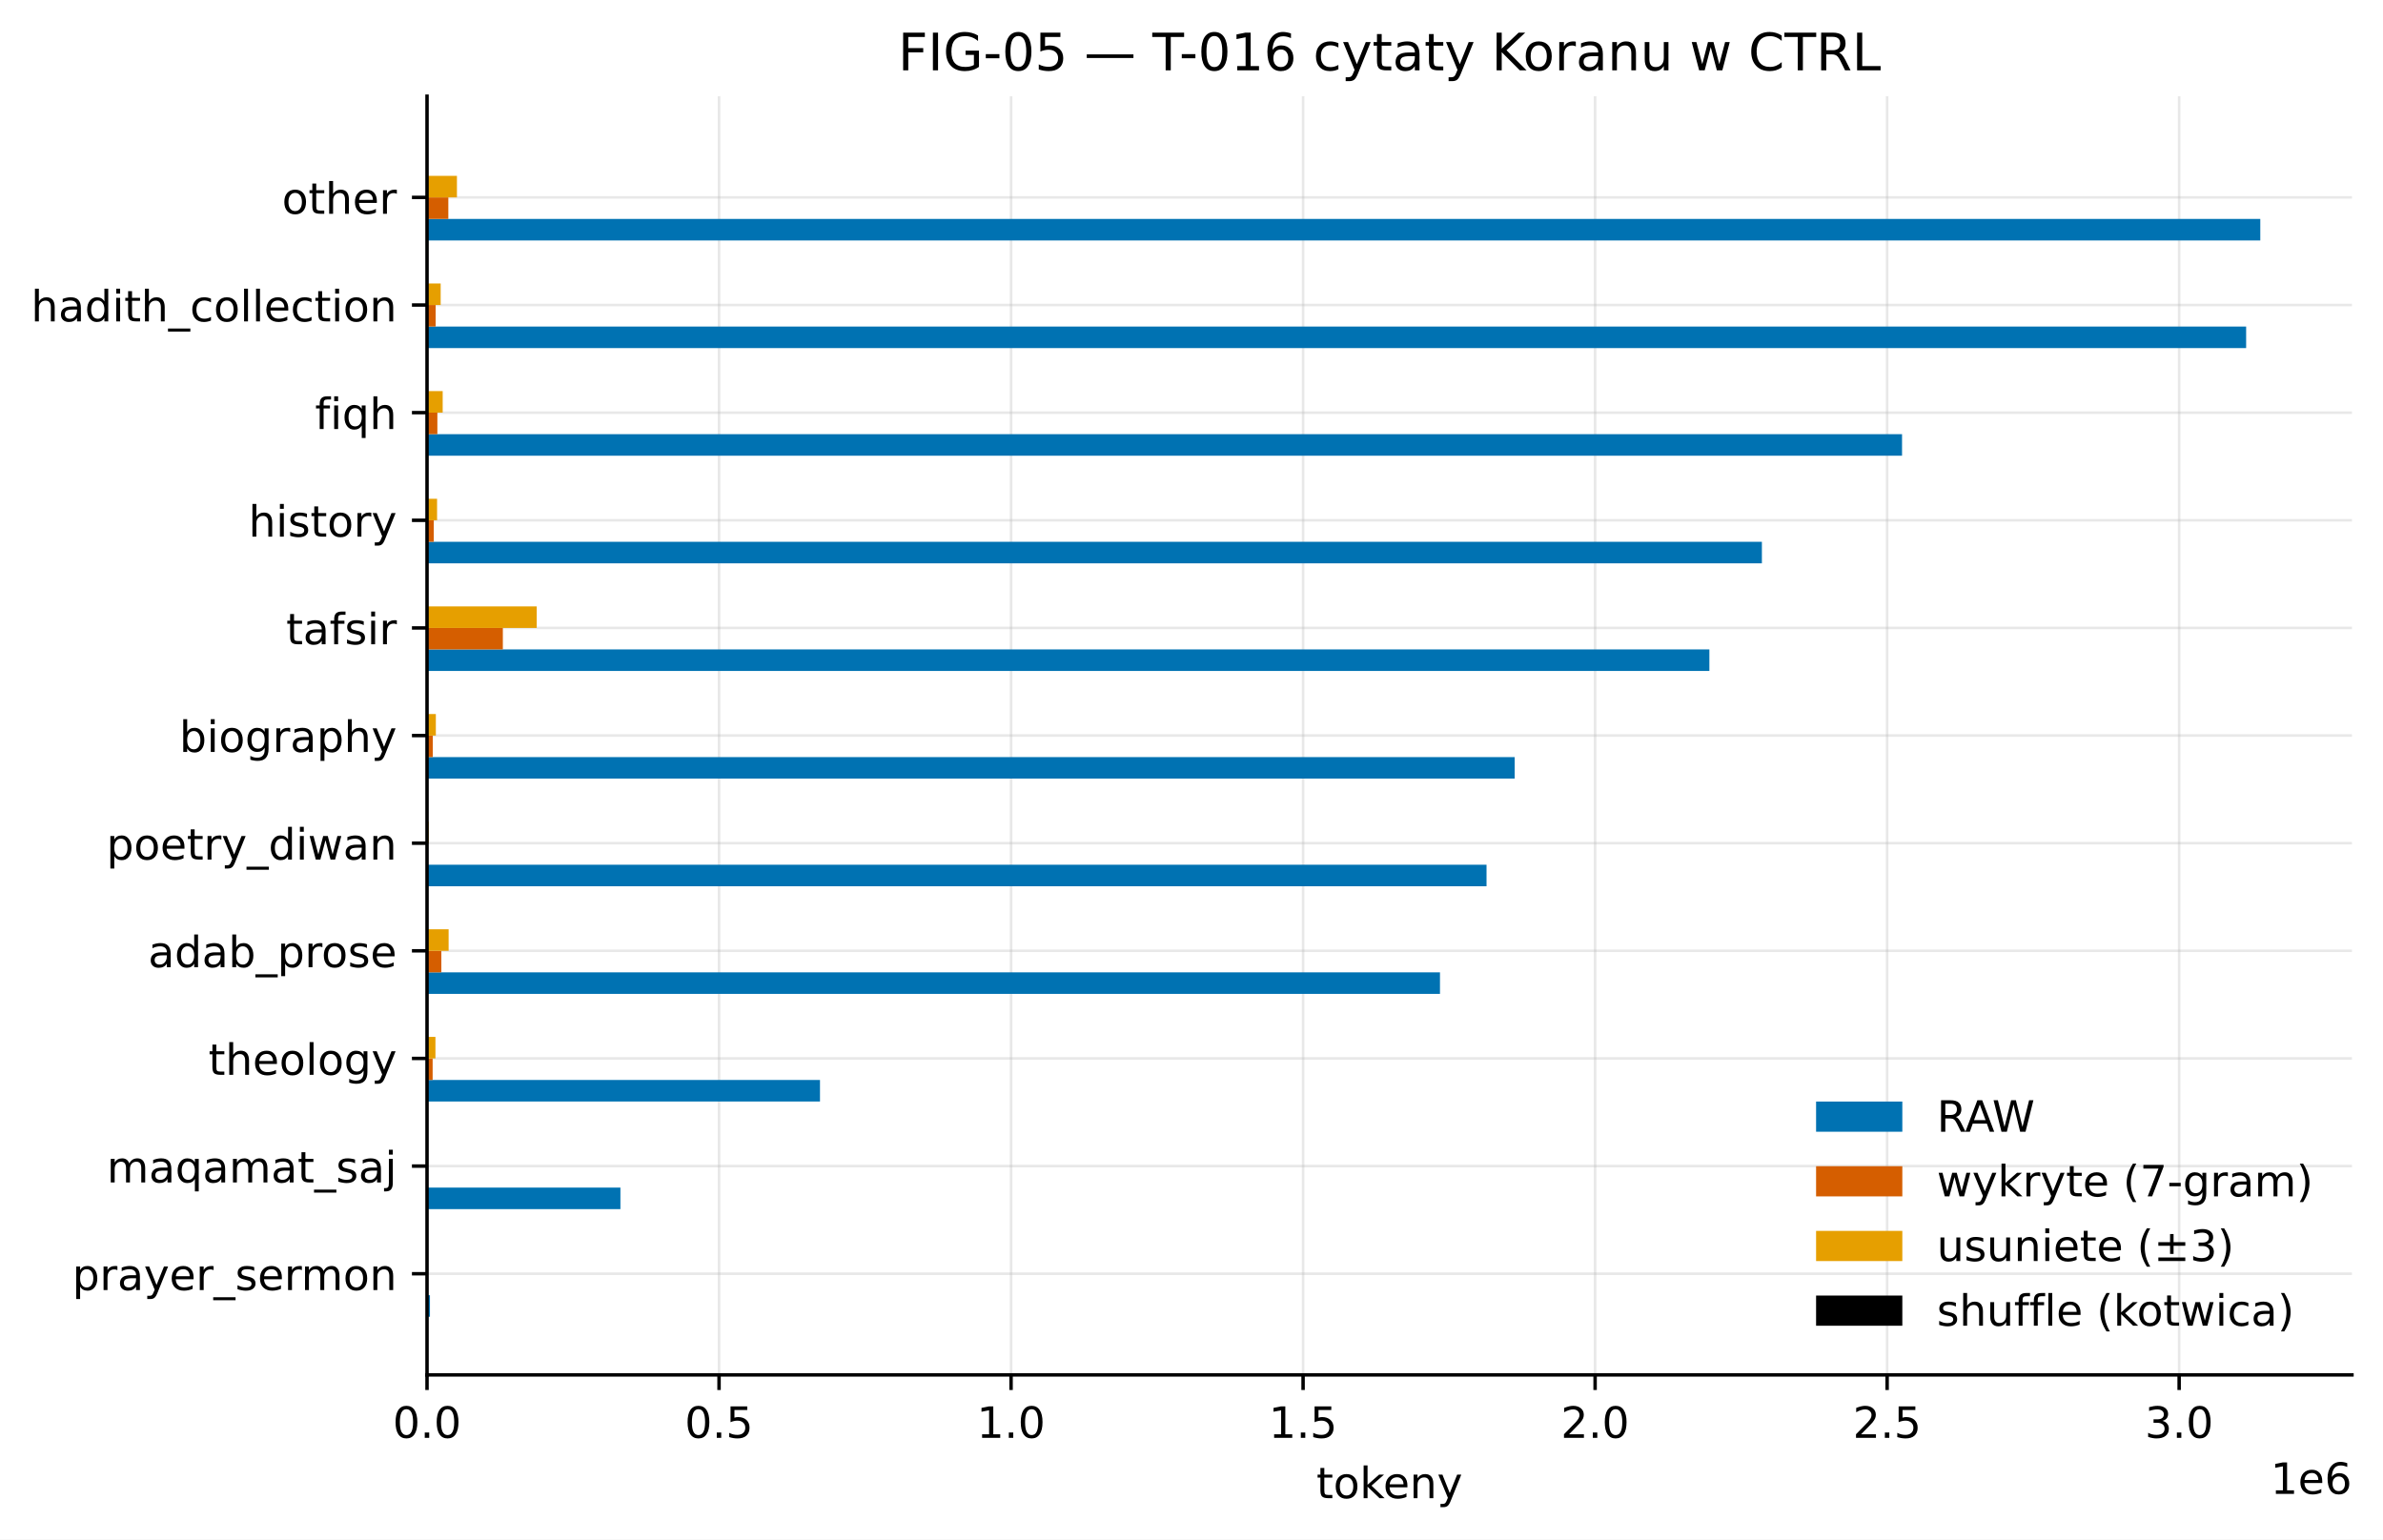
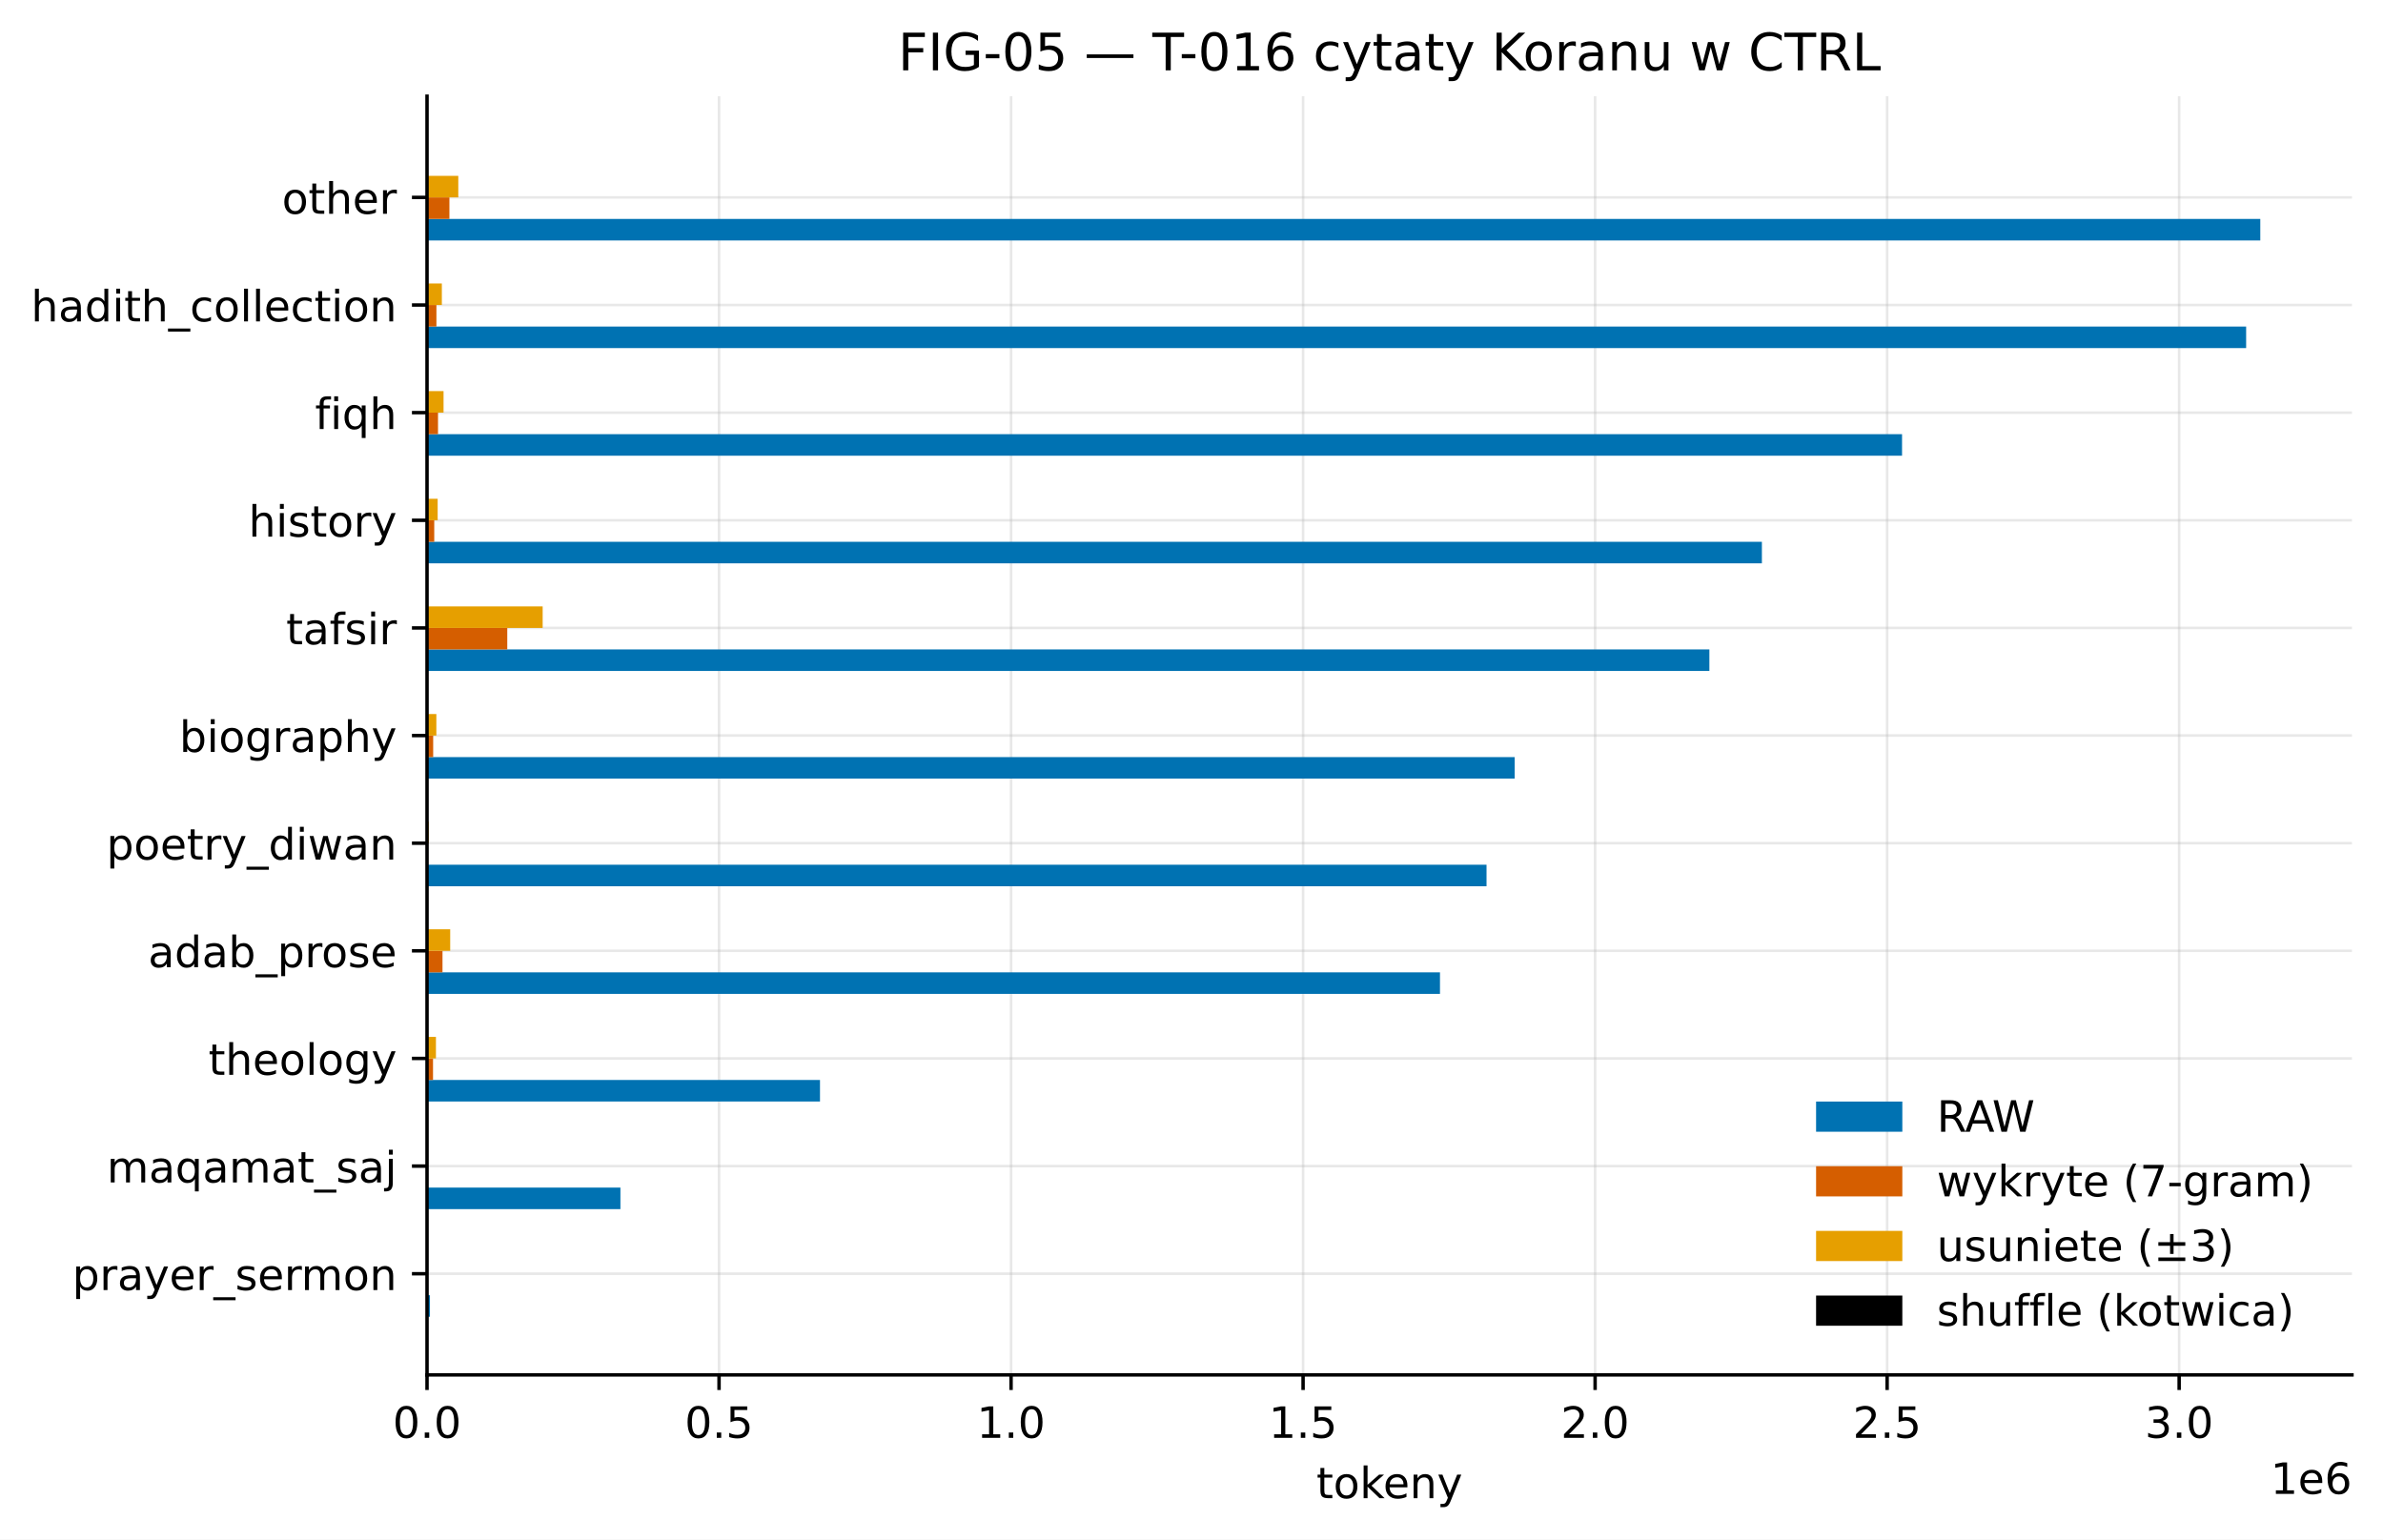
<svg xmlns="http://www.w3.org/2000/svg" xmlns:xlink="http://www.w3.org/1999/xlink" width="552.63pt" height="357.122pt" viewBox="0 0 552.63 357.122" version="1.1">
  <defs>
    <style type="text/css">*{stroke-linejoin: round; stroke-linecap: butt}</style>
  </defs>
  <g id="figure_1">
    <g id="patch_1">
      <path d="M 0 357.122  L 552.63 357.122  L 552.63 0  L 0 0  z " style="fill: #ffffff" />
    </g>
    <g id="axes_1">
      <g id="patch_2">
        <path d="M 99.03 318.921  L 545.43 318.921  L 545.43 22.317  L 99.03 22.317  z " style="fill: #ffffff" />
      </g>
      <g id="matplotlib.axis_1">
        <g id="xtick_1">
          <g id="line2d_1">
            <path d="M 99.03 318.921  L 99.03 22.317  " clip-path="url(#pb3bdd1b1f2)" style="fill: none; stroke: #b0b0b0; stroke-opacity: 0.3; stroke-width: 0.6; stroke-linecap: square" />
          </g>
          <g id="line2d_2">
            <defs>
              <path id="m97186c5697" d="M 0 0  L 0 3.5  " style="stroke: #000000; stroke-width: 0.8" />
            </defs>
            <g>
              <use xlink:href="#m97186c5697" x="99.03" y="318.921" style="stroke: #000000; stroke-width: 0.8" />
            </g>
          </g>
          <g id="text_1">
            <text style="font-size: 10px; font-family: 'DejaVu Sans', 'Bitstream Vera Sans', 'Computer Modern Sans Serif', 'Lucida Grande', 'Verdana', 'Geneva', 'Lucid', 'Arial', 'Helvetica', 'Avant Garde', sans-serif; text-anchor: middle" x="99.03" y="333.519" transform="rotate(-0 99.02969 333.5188)">0.0</text>
          </g>
        </g>
        <g id="xtick_2">
          <g id="line2d_3">
            <path d="M 166.75 318.921  L 166.75 22.317  " clip-path="url(#pb3bdd1b1f2)" style="fill: none; stroke: #b0b0b0; stroke-opacity: 0.3; stroke-width: 0.6; stroke-linecap: square" />
          </g>
          <g id="line2d_4">
            <g>
              <use xlink:href="#m97186c5697" x="166.75" y="318.921" style="stroke: #000000; stroke-width: 0.8" />
            </g>
          </g>
          <g id="text_2">
            <text style="font-size: 10px; font-family: 'DejaVu Sans', 'Bitstream Vera Sans', 'Computer Modern Sans Serif', 'Lucida Grande', 'Verdana', 'Geneva', 'Lucid', 'Arial', 'Helvetica', 'Avant Garde', sans-serif; text-anchor: middle" x="166.75" y="333.519" transform="rotate(-0 166.7505 333.5188)">0.5</text>
          </g>
        </g>
        <g id="xtick_3">
          <g id="line2d_5">
            <path d="M 234.471 318.921  L 234.471 22.317  " clip-path="url(#pb3bdd1b1f2)" style="fill: none; stroke: #b0b0b0; stroke-opacity: 0.3; stroke-width: 0.6; stroke-linecap: square" />
          </g>
          <g id="line2d_6">
            <g>
              <use xlink:href="#m97186c5697" x="234.471" y="318.921" style="stroke: #000000; stroke-width: 0.8" />
            </g>
          </g>
          <g id="text_3">
            <text style="font-size: 10px; font-family: 'DejaVu Sans', 'Bitstream Vera Sans', 'Computer Modern Sans Serif', 'Lucida Grande', 'Verdana', 'Geneva', 'Lucid', 'Arial', 'Helvetica', 'Avant Garde', sans-serif; text-anchor: middle" x="234.471" y="333.519" transform="rotate(-0 234.4712 333.5188)">1.0</text>
          </g>
        </g>
        <g id="xtick_4">
          <g id="line2d_7">
            <path d="M 302.192 318.921  L 302.192 22.317  " clip-path="url(#pb3bdd1b1f2)" style="fill: none; stroke: #b0b0b0; stroke-opacity: 0.3; stroke-width: 0.6; stroke-linecap: square" />
          </g>
          <g id="line2d_8">
            <g>
              <use xlink:href="#m97186c5697" x="302.192" y="318.921" style="stroke: #000000; stroke-width: 0.8" />
            </g>
          </g>
          <g id="text_4">
            <text style="font-size: 10px; font-family: 'DejaVu Sans', 'Bitstream Vera Sans', 'Computer Modern Sans Serif', 'Lucida Grande', 'Verdana', 'Geneva', 'Lucid', 'Arial', 'Helvetica', 'Avant Garde', sans-serif; text-anchor: middle" x="302.192" y="333.519" transform="rotate(-0 302.192 333.5188)">1.5</text>
          </g>
        </g>
        <g id="xtick_5">
          <g id="line2d_9">
            <path d="M 369.913 318.921  L 369.913 22.317  " clip-path="url(#pb3bdd1b1f2)" style="fill: none; stroke: #b0b0b0; stroke-opacity: 0.3; stroke-width: 0.6; stroke-linecap: square" />
          </g>
          <g id="line2d_10">
            <g>
              <use xlink:href="#m97186c5697" x="369.913" y="318.921" style="stroke: #000000; stroke-width: 0.8" />
            </g>
          </g>
          <g id="text_5">
            <text style="font-size: 10px; font-family: 'DejaVu Sans', 'Bitstream Vera Sans', 'Computer Modern Sans Serif', 'Lucida Grande', 'Verdana', 'Geneva', 'Lucid', 'Arial', 'Helvetica', 'Avant Garde', sans-serif; text-anchor: middle" x="369.913" y="333.519" transform="rotate(-0 369.9128 333.5188)">2.0</text>
          </g>
        </g>
        <g id="xtick_6">
          <g id="line2d_11">
            <path d="M 437.634 318.921  L 437.634 22.317  " clip-path="url(#pb3bdd1b1f2)" style="fill: none; stroke: #b0b0b0; stroke-opacity: 0.3; stroke-width: 0.6; stroke-linecap: square" />
          </g>
          <g id="line2d_12">
            <g>
              <use xlink:href="#m97186c5697" x="437.634" y="318.921" style="stroke: #000000; stroke-width: 0.8" />
            </g>
          </g>
          <g id="text_6">
            <text style="font-size: 10px; font-family: 'DejaVu Sans', 'Bitstream Vera Sans', 'Computer Modern Sans Serif', 'Lucida Grande', 'Verdana', 'Geneva', 'Lucid', 'Arial', 'Helvetica', 'Avant Garde', sans-serif; text-anchor: middle" x="437.634" y="333.519" transform="rotate(-0 437.6335 333.5188)">2.5</text>
          </g>
        </g>
        <g id="xtick_7">
          <g id="line2d_13">
            <path d="M 505.354 318.921  L 505.354 22.317  " clip-path="url(#pb3bdd1b1f2)" style="fill: none; stroke: #b0b0b0; stroke-opacity: 0.3; stroke-width: 0.6; stroke-linecap: square" />
          </g>
          <g id="line2d_14">
            <g>
              <use xlink:href="#m97186c5697" x="505.354" y="318.921" style="stroke: #000000; stroke-width: 0.8" />
            </g>
          </g>
          <g id="text_7">
            <text style="font-size: 10px; font-family: 'DejaVu Sans', 'Bitstream Vera Sans', 'Computer Modern Sans Serif', 'Lucida Grande', 'Verdana', 'Geneva', 'Lucid', 'Arial', 'Helvetica', 'Avant Garde', sans-serif; text-anchor: middle" x="505.354" y="333.519" transform="rotate(-0 505.3543 333.5188)">3.0</text>
          </g>
        </g>
        <g id="text_8">
          <text style="font-size: 10px; font-family: 'DejaVu Sans', 'Bitstream Vera Sans', 'Computer Modern Sans Serif', 'Lucida Grande', 'Verdana', 'Geneva', 'Lucid', 'Arial', 'Helvetica', 'Avant Garde', sans-serif; text-anchor: middle" x="322.23" y="347.52" transform="rotate(-0 322.2297 347.5196)">tokeny</text>
        </g>
        <g id="text_9">
          <text style="font-size: 10px; font-family: 'DejaVu Sans', 'Bitstream Vera Sans', 'Computer Modern Sans Serif', 'Lucida Grande', 'Verdana', 'Geneva', 'Lucid', 'Arial', 'Helvetica', 'Avant Garde', sans-serif; text-anchor: end" x="545.43" y="346.519" transform="rotate(-0 545.4297 346.5188)">1e6</text>
        </g>
      </g>
      <g id="matplotlib.axis_2">
        <g id="ytick_1">
          <g id="line2d_15">
            <path d="M 99.03 45.786  L 545.43 45.786  " clip-path="url(#pb3bdd1b1f2)" style="fill: none; stroke: #b0b0b0; stroke-opacity: 0.3; stroke-width: 0.6; stroke-linecap: square" />
          </g>
          <g id="line2d_16">
            <defs>
              <path id="mb89c957e19" d="M 0 0  L -3.5 0  " style="stroke: #000000; stroke-width: 0.8" />
            </defs>
            <g>
              <use xlink:href="#mb89c957e19" x="99.03" y="45.786" style="stroke: #000000; stroke-width: 0.8" />
            </g>
          </g>
          <g id="text_10">
            <text style="font-size: 10px; font-family: 'DejaVu Sans', 'Bitstream Vera Sans', 'Computer Modern Sans Serif', 'Lucida Grande', 'Verdana', 'Geneva', 'Lucid', 'Arial', 'Helvetica', 'Avant Garde', sans-serif; text-anchor: end" x="92.03" y="49.585" transform="rotate(-0 92.02969 49.58507)">other</text>
          </g>
        </g>
        <g id="ytick_2">
          <g id="line2d_17">
            <path d="M 99.03 70.753  L 545.43 70.753  " clip-path="url(#pb3bdd1b1f2)" style="fill: none; stroke: #b0b0b0; stroke-opacity: 0.3; stroke-width: 0.6; stroke-linecap: square" />
          </g>
          <g id="line2d_18">
            <g>
              <use xlink:href="#mb89c957e19" x="99.03" y="70.753" style="stroke: #000000; stroke-width: 0.8" />
            </g>
          </g>
          <g id="text_11">
            <text style="font-size: 10px; font-family: 'DejaVu Sans', 'Bitstream Vera Sans', 'Computer Modern Sans Serif', 'Lucida Grande', 'Verdana', 'Geneva', 'Lucid', 'Arial', 'Helvetica', 'Avant Garde', sans-serif; text-anchor: end" x="92.03" y="74.552" transform="rotate(-0 92.02969 74.55174)">hadith_collection</text>
          </g>
        </g>
        <g id="ytick_3">
          <g id="line2d_19">
            <path d="M 99.03 95.719  L 545.43 95.719  " clip-path="url(#pb3bdd1b1f2)" style="fill: none; stroke: #b0b0b0; stroke-opacity: 0.3; stroke-width: 0.6; stroke-linecap: square" />
          </g>
          <g id="line2d_20">
            <g>
              <use xlink:href="#mb89c957e19" x="99.03" y="95.719" style="stroke: #000000; stroke-width: 0.8" />
            </g>
          </g>
          <g id="text_12">
            <text style="font-size: 10px; font-family: 'DejaVu Sans', 'Bitstream Vera Sans', 'Computer Modern Sans Serif', 'Lucida Grande', 'Verdana', 'Geneva', 'Lucid', 'Arial', 'Helvetica', 'Avant Garde', sans-serif; text-anchor: end" x="92.03" y="99.518" transform="rotate(-0 92.02969 99.51841)">fiqh</text>
          </g>
        </g>
        <g id="ytick_4">
          <g id="line2d_21">
            <path d="M 99.03 120.686  L 545.43 120.686  " clip-path="url(#pb3bdd1b1f2)" style="fill: none; stroke: #b0b0b0; stroke-opacity: 0.3; stroke-width: 0.6; stroke-linecap: square" />
          </g>
          <g id="line2d_22">
            <g>
              <use xlink:href="#mb89c957e19" x="99.03" y="120.686" style="stroke: #000000; stroke-width: 0.8" />
            </g>
          </g>
          <g id="text_13">
            <text style="font-size: 10px; font-family: 'DejaVu Sans', 'Bitstream Vera Sans', 'Computer Modern Sans Serif', 'Lucida Grande', 'Verdana', 'Geneva', 'Lucid', 'Arial', 'Helvetica', 'Avant Garde', sans-serif; text-anchor: end" x="92.03" y="124.485" transform="rotate(-0 92.02969 124.4851)">history</text>
          </g>
        </g>
        <g id="ytick_5">
          <g id="line2d_23">
            <path d="M 99.03 145.653  L 545.43 145.653  " clip-path="url(#pb3bdd1b1f2)" style="fill: none; stroke: #b0b0b0; stroke-opacity: 0.3; stroke-width: 0.6; stroke-linecap: square" />
          </g>
          <g id="line2d_24">
            <g>
              <use xlink:href="#mb89c957e19" x="99.03" y="145.653" style="stroke: #000000; stroke-width: 0.8" />
            </g>
          </g>
          <g id="text_14">
            <text style="font-size: 10px; font-family: 'DejaVu Sans', 'Bitstream Vera Sans', 'Computer Modern Sans Serif', 'Lucida Grande', 'Verdana', 'Geneva', 'Lucid', 'Arial', 'Helvetica', 'Avant Garde', sans-serif; text-anchor: end" x="92.03" y="149.452" transform="rotate(-0 92.02969 149.4517)">tafsir</text>
          </g>
        </g>
        <g id="ytick_6">
          <g id="line2d_25">
            <path d="M 99.03 170.619  L 545.43 170.619  " clip-path="url(#pb3bdd1b1f2)" style="fill: none; stroke: #b0b0b0; stroke-opacity: 0.3; stroke-width: 0.6; stroke-linecap: square" />
          </g>
          <g id="line2d_26">
            <g>
              <use xlink:href="#mb89c957e19" x="99.03" y="170.619" style="stroke: #000000; stroke-width: 0.8" />
            </g>
          </g>
          <g id="text_15">
            <text style="font-size: 10px; font-family: 'DejaVu Sans', 'Bitstream Vera Sans', 'Computer Modern Sans Serif', 'Lucida Grande', 'Verdana', 'Geneva', 'Lucid', 'Arial', 'Helvetica', 'Avant Garde', sans-serif; text-anchor: end" x="92.03" y="174.418" transform="rotate(-0 92.02969 174.4184)">biography</text>
          </g>
        </g>
        <g id="ytick_7">
          <g id="line2d_27">
            <path d="M 99.03 195.586  L 545.43 195.586  " clip-path="url(#pb3bdd1b1f2)" style="fill: none; stroke: #b0b0b0; stroke-opacity: 0.3; stroke-width: 0.6; stroke-linecap: square" />
          </g>
          <g id="line2d_28">
            <g>
              <use xlink:href="#mb89c957e19" x="99.03" y="195.586" style="stroke: #000000; stroke-width: 0.8" />
            </g>
          </g>
          <g id="text_16">
            <text style="font-size: 10px; font-family: 'DejaVu Sans', 'Bitstream Vera Sans', 'Computer Modern Sans Serif', 'Lucida Grande', 'Verdana', 'Geneva', 'Lucid', 'Arial', 'Helvetica', 'Avant Garde', sans-serif; text-anchor: end" x="92.03" y="199.385" transform="rotate(-0 92.02969 199.3851)">poetry_diwan</text>
          </g>
        </g>
        <g id="ytick_8">
          <g id="line2d_29">
            <path d="M 99.03 220.553  L 545.43 220.553  " clip-path="url(#pb3bdd1b1f2)" style="fill: none; stroke: #b0b0b0; stroke-opacity: 0.3; stroke-width: 0.6; stroke-linecap: square" />
          </g>
          <g id="line2d_30">
            <g>
              <use xlink:href="#mb89c957e19" x="99.03" y="220.553" style="stroke: #000000; stroke-width: 0.8" />
            </g>
          </g>
          <g id="text_17">
            <text style="font-size: 10px; font-family: 'DejaVu Sans', 'Bitstream Vera Sans', 'Computer Modern Sans Serif', 'Lucida Grande', 'Verdana', 'Geneva', 'Lucid', 'Arial', 'Helvetica', 'Avant Garde', sans-serif; text-anchor: end" x="92.03" y="224.352" transform="rotate(-0 92.02969 224.3517)">adab_prose</text>
          </g>
        </g>
        <g id="ytick_9">
          <g id="line2d_31">
            <path d="M 99.03 245.519  L 545.43 245.519  " clip-path="url(#pb3bdd1b1f2)" style="fill: none; stroke: #b0b0b0; stroke-opacity: 0.3; stroke-width: 0.6; stroke-linecap: square" />
          </g>
          <g id="line2d_32">
            <g>
              <use xlink:href="#mb89c957e19" x="99.03" y="245.519" style="stroke: #000000; stroke-width: 0.8" />
            </g>
          </g>
          <g id="text_18">
            <text style="font-size: 10px; font-family: 'DejaVu Sans', 'Bitstream Vera Sans', 'Computer Modern Sans Serif', 'Lucida Grande', 'Verdana', 'Geneva', 'Lucid', 'Arial', 'Helvetica', 'Avant Garde', sans-serif; text-anchor: end" x="92.03" y="249.318" transform="rotate(-0 92.02969 249.3184)">theology</text>
          </g>
        </g>
        <g id="ytick_10">
          <g id="line2d_33">
            <path d="M 99.03 270.486  L 545.43 270.486  " clip-path="url(#pb3bdd1b1f2)" style="fill: none; stroke: #b0b0b0; stroke-opacity: 0.3; stroke-width: 0.6; stroke-linecap: square" />
          </g>
          <g id="line2d_34">
            <g>
              <use xlink:href="#mb89c957e19" x="99.03" y="270.486" style="stroke: #000000; stroke-width: 0.8" />
            </g>
          </g>
          <g id="text_19">
            <text style="font-size: 10px; font-family: 'DejaVu Sans', 'Bitstream Vera Sans', 'Computer Modern Sans Serif', 'Lucida Grande', 'Verdana', 'Geneva', 'Lucid', 'Arial', 'Helvetica', 'Avant Garde', sans-serif; text-anchor: end" x="92.03" y="274.285" transform="rotate(-0 92.02969 274.2851)">maqamat_saj</text>
          </g>
        </g>
        <g id="ytick_11">
          <g id="line2d_35">
            <path d="M 99.03 295.453  L 545.43 295.453  " clip-path="url(#pb3bdd1b1f2)" style="fill: none; stroke: #b0b0b0; stroke-opacity: 0.3; stroke-width: 0.6; stroke-linecap: square" />
          </g>
          <g id="line2d_36">
            <g>
              <use xlink:href="#mb89c957e19" x="99.03" y="295.453" style="stroke: #000000; stroke-width: 0.8" />
            </g>
          </g>
          <g id="text_20">
            <text style="font-size: 10px; font-family: 'DejaVu Sans', 'Bitstream Vera Sans', 'Computer Modern Sans Serif', 'Lucida Grande', 'Verdana', 'Geneva', 'Lucid', 'Arial', 'Helvetica', 'Avant Garde', sans-serif; text-anchor: end" x="92.03" y="299.251" transform="rotate(-0 92.02969 299.2513)">prayer_sermon</text>
          </g>
        </g>
      </g>
      <g id="patch_3">
        <path d="M 99.03 50.779  L 524.173 50.779  L 524.173 55.773  L 99.03 55.773  z " clip-path="url(#pb3bdd1b1f2)" style="fill: #0072b2" />
      </g>
      <g id="patch_4">
        <path d="M 99.03 75.746  L 520.891 75.746  L 520.891 80.739  L 99.03 80.739  z " clip-path="url(#pb3bdd1b1f2)" style="fill: #0072b2" />
      </g>
      <g id="patch_5">
        <path d="M 99.03 100.713  L 441.094 100.713  L 441.094 105.706  L 99.03 105.706  z " clip-path="url(#pb3bdd1b1f2)" style="fill: #0072b2" />
      </g>
      <g id="patch_6">
        <path d="M 99.03 125.679  L 408.592 125.679  L 408.592 130.673  L 99.03 130.673  z " clip-path="url(#pb3bdd1b1f2)" style="fill: #0072b2" />
      </g>
      <g id="patch_7">
        <path d="M 99.03 150.646  L 396.414 150.646  L 396.414 155.639  L 99.03 155.639  z " clip-path="url(#pb3bdd1b1f2)" style="fill: #0072b2" />
      </g>
      <g id="patch_8">
        <path d="M 99.03 175.613  L 351.264 175.613  L 351.264 180.606  L 99.03 180.606  z " clip-path="url(#pb3bdd1b1f2)" style="fill: #0072b2" />
      </g>
      <g id="patch_9">
        <path d="M 99.03 200.579  L 344.735 200.579  L 344.735 205.573  L 99.03 205.573  z " clip-path="url(#pb3bdd1b1f2)" style="fill: #0072b2" />
      </g>
      <g id="patch_10">
        <path d="M 99.03 225.546  L 333.939 225.546  L 333.939 230.539  L 99.03 230.539  z " clip-path="url(#pb3bdd1b1f2)" style="fill: #0072b2" />
      </g>
      <g id="patch_11">
        <path d="M 99.03 250.513  L 190.159 250.513  L 190.159 255.506  L 99.03 255.506  z " clip-path="url(#pb3bdd1b1f2)" style="fill: #0072b2" />
      </g>
      <g id="patch_12">
        <path d="M 99.03 275.479  L 143.878 275.479  L 143.878 280.473  L 99.03 280.473  z " clip-path="url(#pb3bdd1b1f2)" style="fill: #0072b2" />
      </g>
      <g id="patch_13">
        <path d="M 99.03 300.446  L 99.708 300.446  L 99.708 305.439  L 99.03 305.439  z " clip-path="url(#pb3bdd1b1f2)" style="fill: #0072b2" />
      </g>
      <g id="patch_14">
-         <path d="M 99.03 45.786  L 103.971 45.786  L 103.971 50.779  L 99.03 50.779  z " clip-path="url(#pb3bdd1b1f2)" style="fill: #d55e00" />
+         <path d="M 99.03 45.786  L 104.223 45.786  L 104.223 50.779  L 99.03 50.779  z " clip-path="url(#pb3bdd1b1f2)" style="fill: #d55e00" />
      </g>
      <g id="patch_15">
-         <path d="M 99.03 70.753  L 101.029 70.753  L 101.029 75.746  L 99.03 75.746  z " clip-path="url(#pb3bdd1b1f2)" style="fill: #d55e00" />
+         <path d="M 99.03 70.753  L 101.208 70.753  L 101.208 75.746  L 99.03 75.746  z " clip-path="url(#pb3bdd1b1f2)" style="fill: #d55e00" />
      </g>
      <g id="patch_16">
-         <path d="M 99.03 95.719  L 101.428 95.719  L 101.428 100.713  L 99.03 100.713  z " clip-path="url(#pb3bdd1b1f2)" style="fill: #d55e00" />
+         <path d="M 99.03 95.719  L 101.577 95.719  L 101.577 100.713  L 99.03 100.713  z " clip-path="url(#pb3bdd1b1f2)" style="fill: #d55e00" />
      </g>
      <g id="patch_17">
-         <path d="M 99.03 120.686  L 100.596 120.686  L 100.596 125.679  L 99.03 125.679  z " clip-path="url(#pb3bdd1b1f2)" style="fill: #d55e00" />
+         <path d="M 99.03 120.686  L 100.704 120.686  L 100.704 125.679  L 99.03 125.679  z " clip-path="url(#pb3bdd1b1f2)" style="fill: #d55e00" />
      </g>
      <g id="patch_18">
-         <path d="M 99.03 145.653  L 116.613 145.653  L 116.613 150.646  L 99.03 150.646  z " clip-path="url(#pb3bdd1b1f2)" style="fill: #d55e00" />
+         <path d="M 99.03 145.653  L 117.639 145.653  L 117.639 150.646  L 99.03 150.646  z " clip-path="url(#pb3bdd1b1f2)" style="fill: #d55e00" />
      </g>
      <g id="patch_19">
-         <path d="M 99.03 170.619  L 100.364 170.619  L 100.364 175.613  L 99.03 175.613  z " clip-path="url(#pb3bdd1b1f2)" style="fill: #d55e00" />
+         <path d="M 99.03 170.619  L 100.457 170.619  L 100.457 175.613  L 99.03 175.613  z " clip-path="url(#pb3bdd1b1f2)" style="fill: #d55e00" />
      </g>
      <g id="patch_20">
-         <path d="M 99.03 195.586  L 99.25 195.586  L 99.25 200.579  L 99.03 200.579  z " clip-path="url(#pb3bdd1b1f2)" style="fill: #d55e00" />
+         <path d="M 99.03 195.586  L 99.261 195.586  L 99.261 200.579  L 99.03 200.579  z " clip-path="url(#pb3bdd1b1f2)" style="fill: #d55e00" />
      </g>
      <g id="patch_21">
-         <path d="M 99.03 220.553  L 102.352 220.553  L 102.352 225.546  L 99.03 225.546  z " clip-path="url(#pb3bdd1b1f2)" style="fill: #d55e00" />
+         <path d="M 99.03 220.553  L 102.619 220.553  L 102.619 225.546  L 99.03 225.546  z " clip-path="url(#pb3bdd1b1f2)" style="fill: #d55e00" />
      </g>
      <g id="patch_22">
-         <path d="M 99.03 245.519  L 100.331 245.519  L 100.331 250.513  L 99.03 250.513  z " clip-path="url(#pb3bdd1b1f2)" style="fill: #d55e00" />
+         <path d="M 99.03 245.519  L 100.419 245.519  L 100.419 250.513  L 99.03 250.513  z " clip-path="url(#pb3bdd1b1f2)" style="fill: #d55e00" />
      </g>
      <g id="patch_23">
-         <path d="M 99.03 270.486  L 99.139 270.486  L 99.139 275.479  L 99.03 275.479  z " clip-path="url(#pb3bdd1b1f2)" style="fill: #d55e00" />
+         <path d="M 99.03 270.486  L 99.149 270.486  L 99.149 275.479  L 99.03 275.479  z " clip-path="url(#pb3bdd1b1f2)" style="fill: #d55e00" />
      </g>
      <g id="patch_24">
-         <path d="M 99.03 295.453  L 99.041 295.453  L 99.041 300.446  L 99.03 300.446  z " clip-path="url(#pb3bdd1b1f2)" style="fill: #d55e00" />
+         <path d="M 99.03 295.453  L 99.043 295.453  L 99.043 300.446  L 99.03 300.446  z " clip-path="url(#pb3bdd1b1f2)" style="fill: #d55e00" />
      </g>
      <g id="patch_25">
-         <path d="M 99.03 40.793  L 105.967 40.793  L 105.967 45.786  L 99.03 45.786  z " clip-path="url(#pb3bdd1b1f2)" style="fill: #e69f00" />
+         <path d="M 99.03 40.793  L 106.281 40.793  L 106.281 45.786  L 99.03 45.786  z " clip-path="url(#pb3bdd1b1f2)" style="fill: #e69f00" />
      </g>
      <g id="patch_26">
-         <path d="M 99.03 65.759  L 102.193 65.759  L 102.193 70.753  L 99.03 70.753  z " clip-path="url(#pb3bdd1b1f2)" style="fill: #e69f00" />
+         <path d="M 99.03 65.759  L 102.468 65.759  L 102.468 70.753  L 99.03 70.753  z " clip-path="url(#pb3bdd1b1f2)" style="fill: #e69f00" />
      </g>
      <g id="patch_27">
-         <path d="M 99.03 90.726  L 102.661 90.726  L 102.661 95.719  L 99.03 95.719  z " clip-path="url(#pb3bdd1b1f2)" style="fill: #e69f00" />
+         <path d="M 99.03 90.726  L 102.862 90.726  L 102.862 95.719  L 99.03 95.719  z " clip-path="url(#pb3bdd1b1f2)" style="fill: #e69f00" />
      </g>
      <g id="patch_28">
-         <path d="M 99.03 115.693  L 101.359 115.693  L 101.359 120.686  L 99.03 120.686  z " clip-path="url(#pb3bdd1b1f2)" style="fill: #e69f00" />
+         <path d="M 99.03 115.693  L 101.497 115.693  L 101.497 120.686  L 99.03 120.686  z " clip-path="url(#pb3bdd1b1f2)" style="fill: #e69f00" />
      </g>
      <g id="patch_29">
-         <path d="M 99.03 140.659  L 124.472 140.659  L 124.472 145.653  L 99.03 145.653  z " clip-path="url(#pb3bdd1b1f2)" style="fill: #e69f00" />
+         <path d="M 99.03 140.659  L 125.847 140.659  L 125.847 145.653  L 99.03 145.653  z " clip-path="url(#pb3bdd1b1f2)" style="fill: #e69f00" />
      </g>
      <g id="patch_30">
-         <path d="M 99.03 165.626  L 101.075 165.626  L 101.075 170.619  L 99.03 170.619  z " clip-path="url(#pb3bdd1b1f2)" style="fill: #e69f00" />
+         <path d="M 99.03 165.626  L 101.194 165.626  L 101.194 170.619  L 99.03 170.619  z " clip-path="url(#pb3bdd1b1f2)" style="fill: #e69f00" />
      </g>
      <g id="patch_31">
-         <path d="M 99.03 190.593  L 99.395 190.593  L 99.395 195.586  L 99.03 195.586  z " clip-path="url(#pb3bdd1b1f2)" style="fill: #e69f00" />
+         <path d="M 99.03 190.593  L 99.411 190.593  L 99.411 195.586  L 99.03 195.586  z " clip-path="url(#pb3bdd1b1f2)" style="fill: #e69f00" />
      </g>
      <g id="patch_32">
-         <path d="M 99.03 215.559  L 104.038 215.559  L 104.038 220.553  L 99.03 220.553  z " clip-path="url(#pb3bdd1b1f2)" style="fill: #e69f00" />
+         <path d="M 99.03 215.559  L 104.404 215.559  L 104.404 220.553  L 99.03 220.553  z " clip-path="url(#pb3bdd1b1f2)" style="fill: #e69f00" />
      </g>
      <g id="patch_33">
-         <path d="M 99.03 240.526  L 100.981 240.526  L 100.981 245.519  L 99.03 245.519  z " clip-path="url(#pb3bdd1b1f2)" style="fill: #e69f00" />
+         <path d="M 99.03 240.526  L 101.097 240.526  L 101.097 245.519  L 99.03 245.519  z " clip-path="url(#pb3bdd1b1f2)" style="fill: #e69f00" />
      </g>
      <g id="patch_34">
-         <path d="M 99.03 265.493  L 99.212 265.493  L 99.212 270.486  L 99.03 270.486  z " clip-path="url(#pb3bdd1b1f2)" style="fill: #e69f00" />
+         <path d="M 99.03 265.493  L 99.228 265.493  L 99.228 270.486  L 99.03 270.486  z " clip-path="url(#pb3bdd1b1f2)" style="fill: #e69f00" />
      </g>
      <g id="patch_35">
-         <path d="M 99.03 290.459  L 99.049 290.459  L 99.049 295.453  L 99.03 295.453  z " clip-path="url(#pb3bdd1b1f2)" style="fill: #e69f00" />
+         <path d="M 99.03 290.459  L 99.05 290.459  L 99.05 295.453  L 99.03 295.453  z " clip-path="url(#pb3bdd1b1f2)" style="fill: #e69f00" />
      </g>
      <g id="patch_36">
        <path d="M 99.03 35.799  L 99.03 35.799  L 99.03 40.793  L 99.03 40.793  z " clip-path="url(#pb3bdd1b1f2)" />
      </g>
      <g id="patch_37">
        <path d="M 99.03 60.766  L 99.03 60.766  L 99.03 65.759  L 99.03 65.759  z " clip-path="url(#pb3bdd1b1f2)" />
      </g>
      <g id="patch_38">
        <path d="M 99.03 85.733  L 99.03 85.733  L 99.03 90.726  L 99.03 90.726  z " clip-path="url(#pb3bdd1b1f2)" />
      </g>
      <g id="patch_39">
        <path d="M 99.03 110.699  L 99.03 110.699  L 99.03 115.693  L 99.03 115.693  z " clip-path="url(#pb3bdd1b1f2)" />
      </g>
      <g id="patch_40">
        <path d="M 99.03 135.666  L 99.03 135.666  L 99.03 140.659  L 99.03 140.659  z " clip-path="url(#pb3bdd1b1f2)" />
      </g>
      <g id="patch_41">
        <path d="M 99.03 160.633  L 99.03 160.633  L 99.03 165.626  L 99.03 165.626  z " clip-path="url(#pb3bdd1b1f2)" />
      </g>
      <g id="patch_42">
        <path d="M 99.03 185.599  L 99.03 185.599  L 99.03 190.593  L 99.03 190.593  z " clip-path="url(#pb3bdd1b1f2)" />
      </g>
      <g id="patch_43">
        <path d="M 99.03 210.566  L 99.03 210.566  L 99.03 215.559  L 99.03 215.559  z " clip-path="url(#pb3bdd1b1f2)" />
      </g>
      <g id="patch_44">
        <path d="M 99.03 235.533  L 99.03 235.533  L 99.03 240.526  L 99.03 240.526  z " clip-path="url(#pb3bdd1b1f2)" />
      </g>
      <g id="patch_45">
        <path d="M 99.03 260.499  L 99.03 260.499  L 99.03 265.493  L 99.03 265.493  z " clip-path="url(#pb3bdd1b1f2)" />
      </g>
      <g id="patch_46">
        <path d="M 99.03 285.466  L 99.03 285.466  L 99.03 290.459  L 99.03 290.459  z " clip-path="url(#pb3bdd1b1f2)" />
      </g>
      <g id="patch_47">
        <path d="M 99.03 318.921  L 99.03 22.317  " style="fill: none; stroke: #000000; stroke-width: 0.8; stroke-linejoin: miter; stroke-linecap: square" />
      </g>
      <g id="patch_48">
        <path d="M 99.03 318.921  L 545.43 318.921  " style="fill: none; stroke: #000000; stroke-width: 0.8; stroke-linejoin: miter; stroke-linecap: square" />
      </g>
      <g id="text_21">
        <text style="font-size: 12px; font-family: 'DejaVu Sans', 'Bitstream Vera Sans', 'Computer Modern Sans Serif', 'Lucida Grande', 'Verdana', 'Geneva', 'Lucid', 'Arial', 'Helvetica', 'Avant Garde', sans-serif; text-anchor: middle" x="322.23" y="16.317" transform="rotate(-0 322.2297 16.31719)">FIG-05 — T-016 cytaty Koranu w CTRL</text>
      </g>
      <g id="legend_1">
        <g id="patch_49">
          <path d="M 421.159 262.517  L 441.159 262.517  L 441.159 255.517  L 421.159 255.517  z " style="fill: #0072b2" />
        </g>
        <g id="text_22">
          <text style="font-size: 10px; font-family: 'DejaVu Sans', 'Bitstream Vera Sans', 'Computer Modern Sans Serif', 'Lucida Grande', 'Verdana', 'Geneva', 'Lucid', 'Arial', 'Helvetica', 'Avant Garde', sans-serif; text-anchor: start" x="449.159" y="262.517" transform="rotate(-0 449.1594 262.5165)">RAW</text>
        </g>
        <g id="patch_50">
          <path d="M 421.159 277.517  L 441.159 277.517  L 441.159 270.517  L 421.159 270.517  z " style="fill: #d55e00" />
        </g>
        <g id="text_23">
          <text style="font-size: 10px; font-family: 'DejaVu Sans', 'Bitstream Vera Sans', 'Computer Modern Sans Serif', 'Lucida Grande', 'Verdana', 'Geneva', 'Lucid', 'Arial', 'Helvetica', 'Avant Garde', sans-serif; text-anchor: start" x="449.159" y="277.517" transform="rotate(-0 449.1594 277.5173)">wykryte (7-gram)</text>
        </g>
        <g id="patch_51">
          <path d="M 421.159 292.518  L 441.159 292.518  L 441.159 285.518  L 421.159 285.518  z " style="fill: #e69f00" />
        </g>
        <g id="text_24">
          <text style="font-size: 10px; font-family: 'DejaVu Sans', 'Bitstream Vera Sans', 'Computer Modern Sans Serif', 'Lucida Grande', 'Verdana', 'Geneva', 'Lucid', 'Arial', 'Helvetica', 'Avant Garde', sans-serif; text-anchor: start" x="449.159" y="292.518" transform="rotate(-0 449.1594 292.5181)">usuniete (±3)</text>
        </g>
        <g id="patch_52">
          <path d="M 421.159 307.519  L 441.159 307.519  L 441.159 300.519  L 421.159 300.519  z " />
        </g>
        <g id="text_25">
          <text style="font-size: 10px; font-family: 'DejaVu Sans', 'Bitstream Vera Sans', 'Computer Modern Sans Serif', 'Lucida Grande', 'Verdana', 'Geneva', 'Lucid', 'Arial', 'Helvetica', 'Avant Garde', sans-serif; text-anchor: start" x="449.159" y="307.519" transform="rotate(-0 449.1594 307.5188)">shuffle (kotwica)</text>
        </g>
      </g>
    </g>
  </g>
  <defs>
    <clipPath id="pb3bdd1b1f2">
      <rect x="99.03" y="22.317" width="446.4" height="296.604" />
    </clipPath>
  </defs>
</svg>
